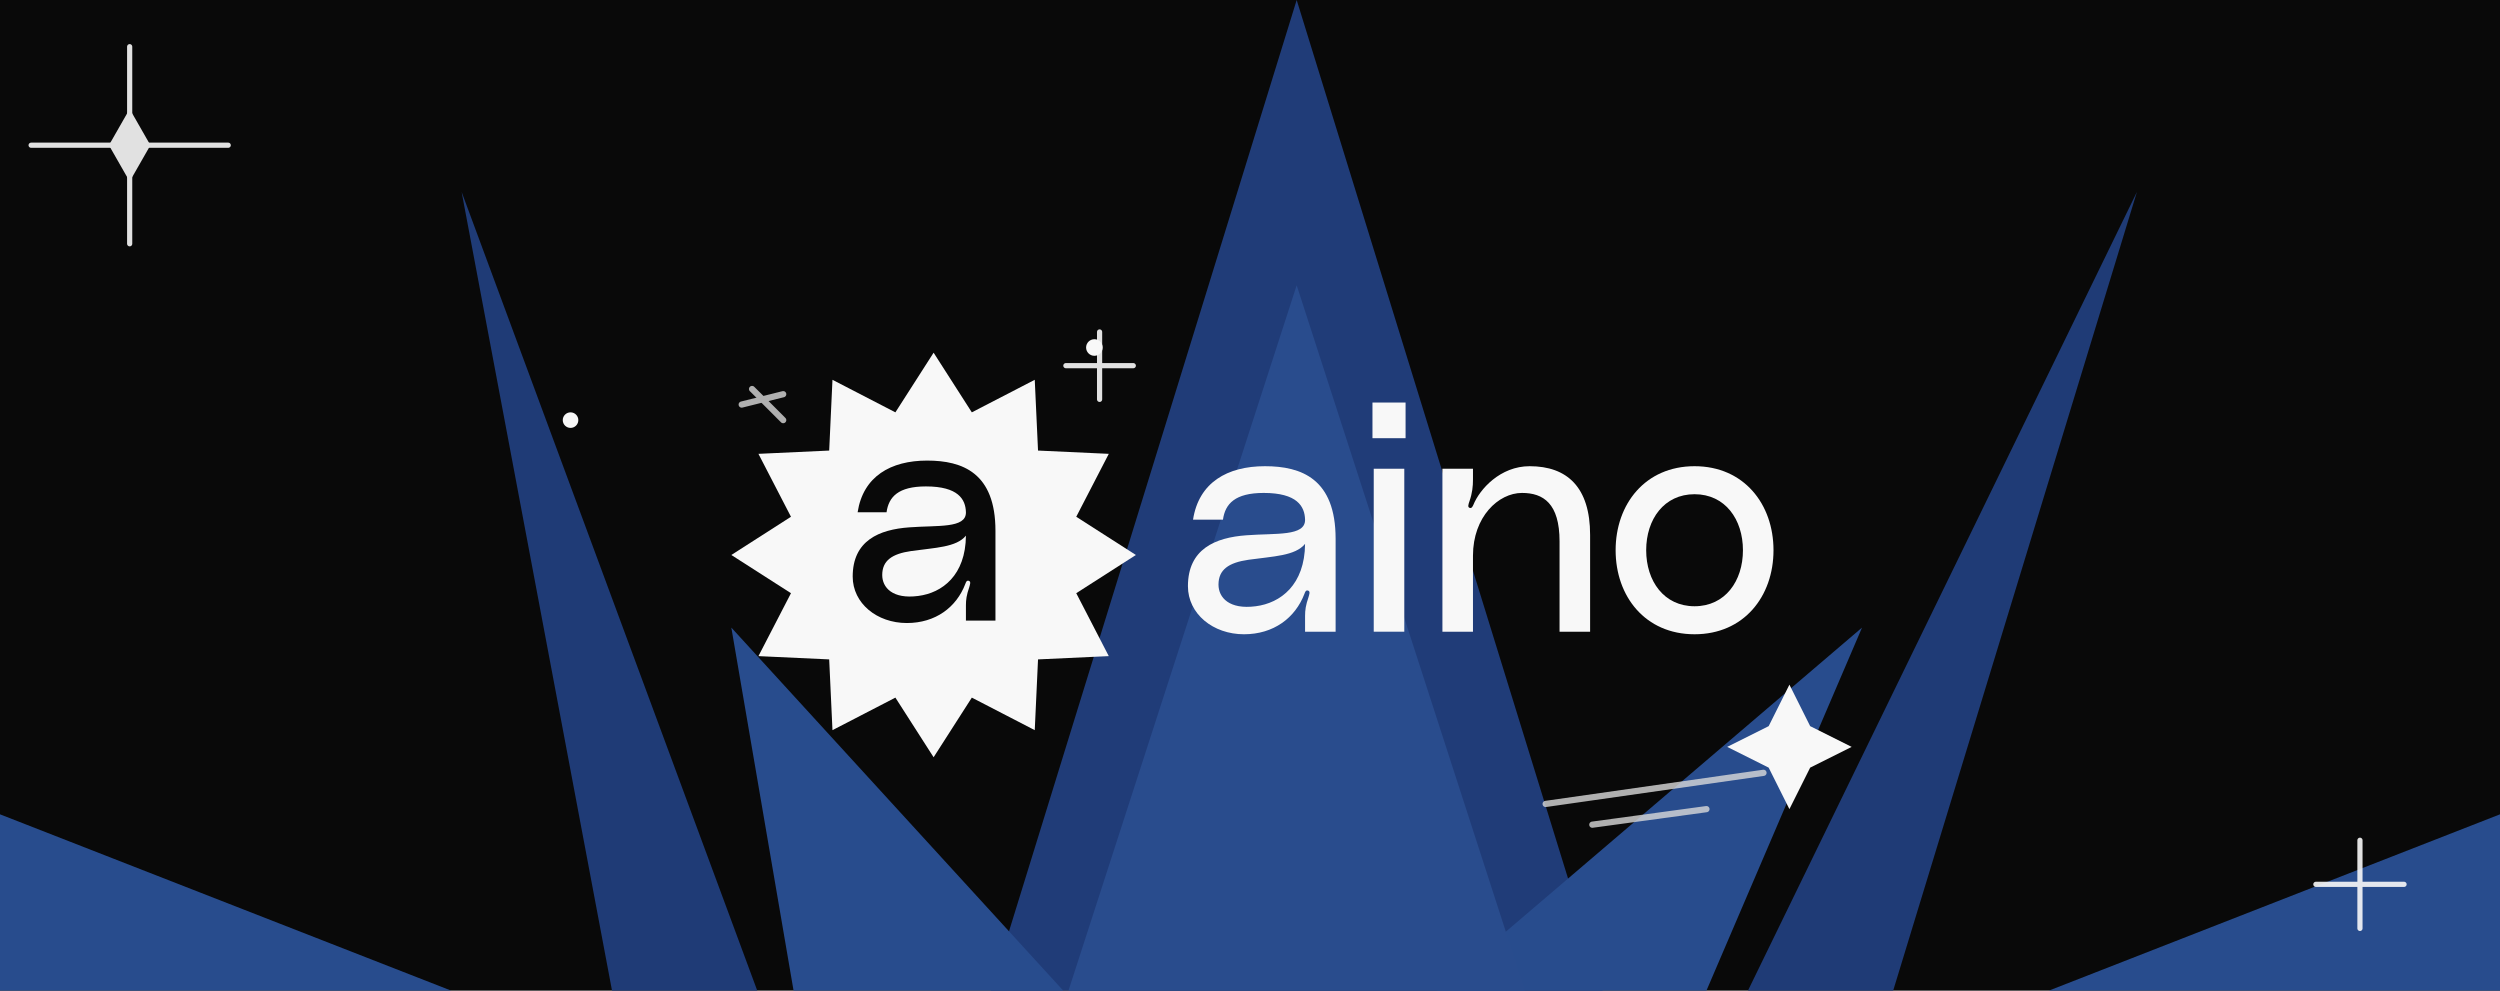
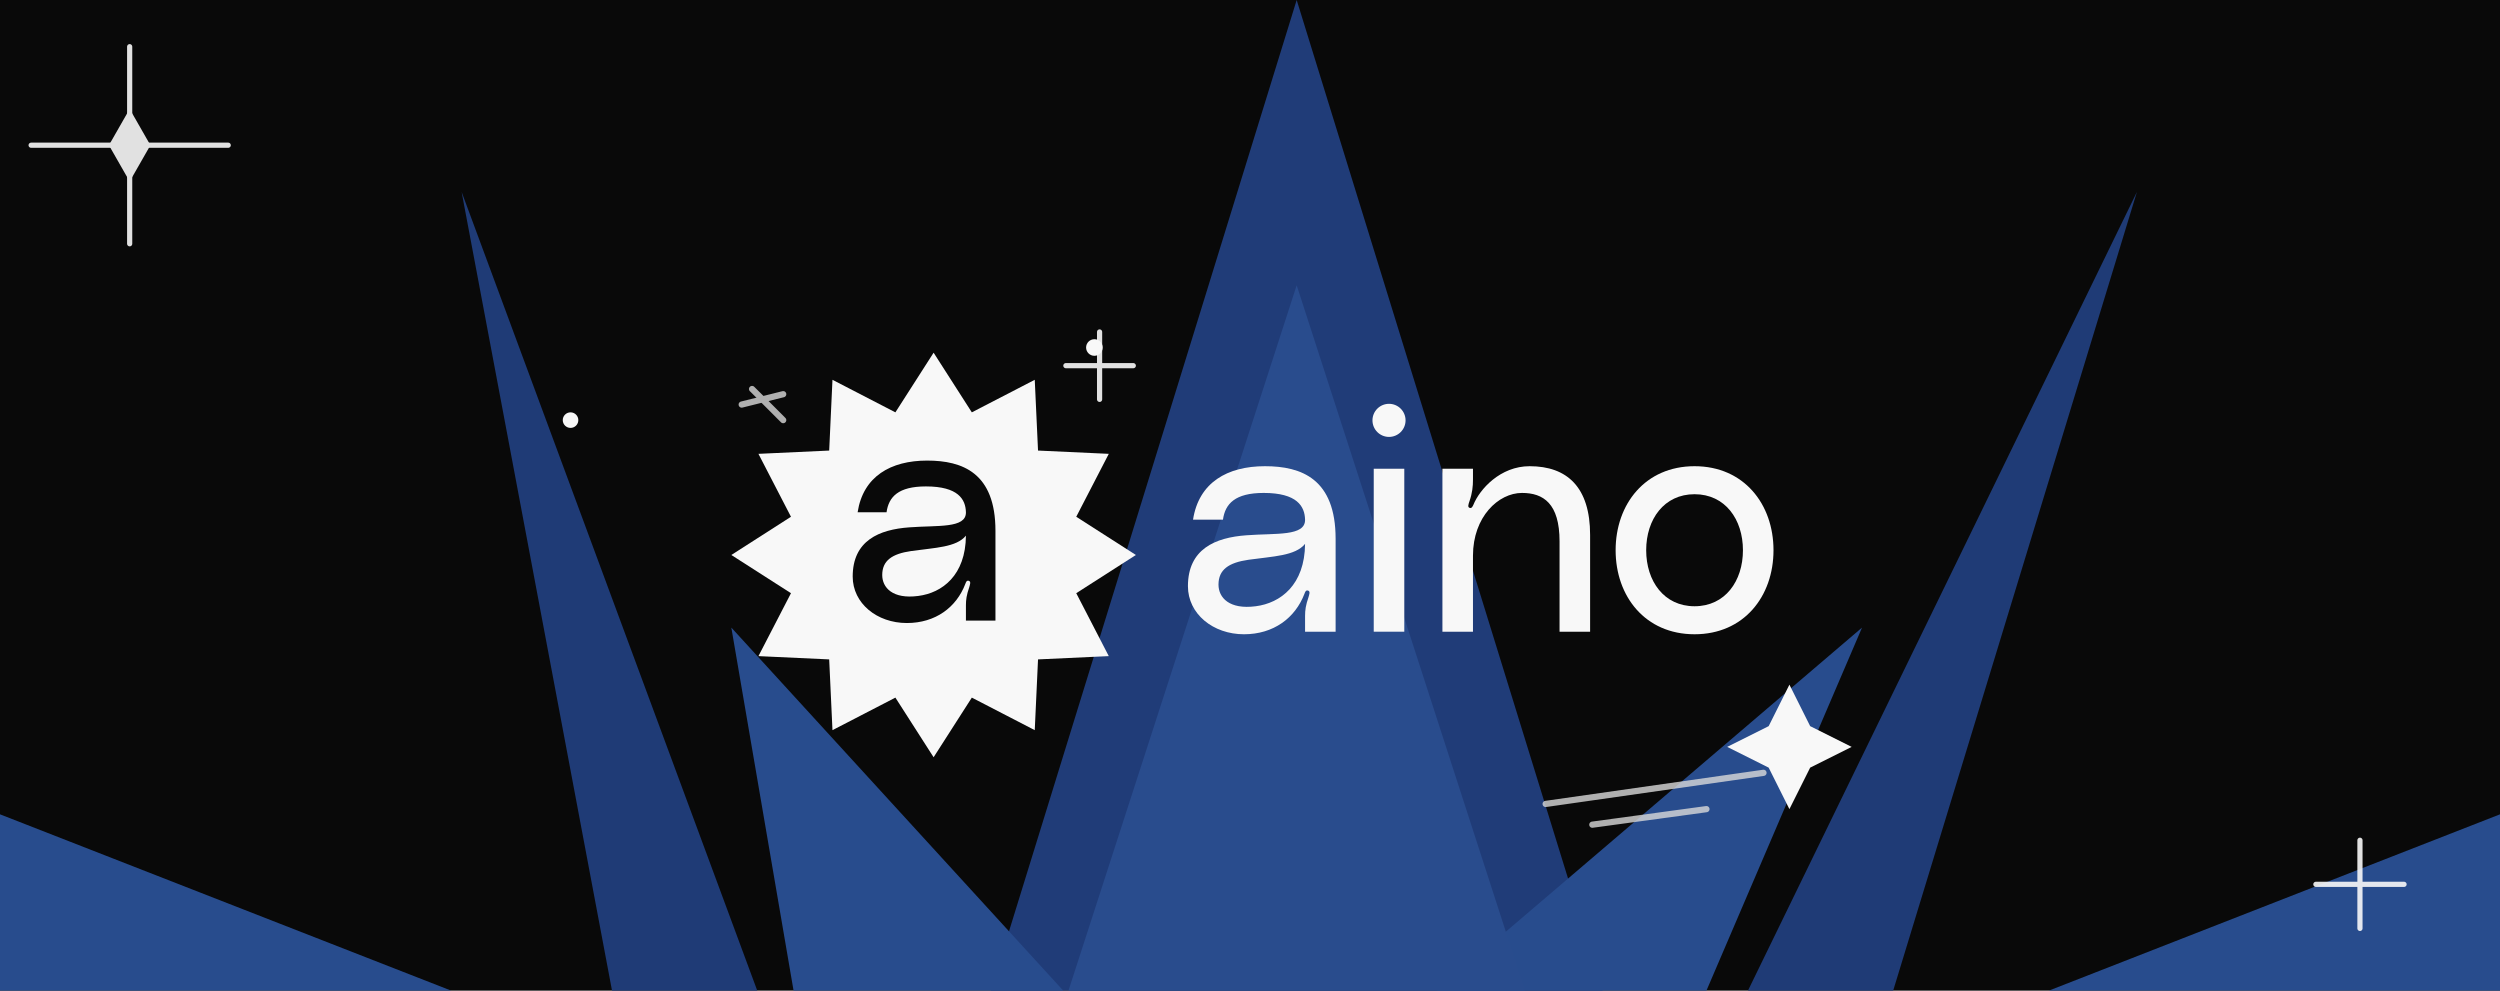
<svg xmlns="http://www.w3.org/2000/svg" width="482" height="191" viewBox="0 0 482 191" fill="none">
  <rect width="482" height="191" fill="#090909" />
  <path d="M250 0L309 191H191L250 0Z" fill="#203C78" />
  <path d="M89 37L146 191H118L89 37Z" fill="#1F3B76" />
  <path d="M412 37L365 191H337L412 37Z" fill="#1F3B76" />
  <path d="M0 157L87 191H0V157Z" fill="#284C8D" />
  <path d="M482 157L395 191H482V157Z" fill="#284C8D" />
  <path d="M141 121L205 191H153L141 121Z" fill="#284C8D" />
  <path d="M359 121L329 191H277L359 121Z" fill="#284C8D" />
  <path d="M250 55L294 191H206L250 55Z" fill="#294C8D" />
  <g stroke="#F8F8F8" stroke-width="1" stroke-linecap="round" opacity="0.9">
    <path d="M25 9V47" />
    <path d="M6 28H44" />
    <path d="M25 21L29 28L25 35L21 28L25 21Z" fill="#F8F8F8" stroke="none" />
    <path d="M455 162V179" />
    <path d="M446.5 170.5H463.5" />
    <path d="M212 64V77" />
    <path d="M205.5 70.5H218.5" />
  </g>
  <g fill="#F8F8F8">
    <circle cx="110" cy="81" r="1.5" />
    <circle cx="211" cy="67" r="1.6" />
    <path d="M345 132L349 140L357 144L349 148L345 156L341 148L333 144L341 140L345 132Z" />
  </g>
  <g stroke="#D9D9D9" stroke-width="1.2" stroke-linecap="round" opacity="0.8">
    <path d="M298 155L340 149" />
    <path d="M307 159L329 156" />
    <path d="M145 75L151 81" />
    <path d="M143 78L151 76" />
  </g>
  <g transform="translate(141 68) scale(2.6)">
    <path d="M15 0L17.834 4.423L22.5 2.01L22.743 7.257L27.99 7.5L25.577 12.166L30 15L25.577 17.834L27.99 22.5L22.743 22.743L22.5 27.99L17.834 25.577L15 30L12.166 25.577L7.5 27.99L7.257 22.743L2.01 22.5L4.423 17.834L0 15L4.423 12.166L2.01 7.5L7.257 7.257L7.5 2.01L12.166 4.423L15 0Z" fill="#F8F8F8" />
    <path d="M9 16.601C9 13.932 10.962 13.111 13.198 12.951C15.297 12.791 17.419 13.042 17.396 11.833C17.373 10.875 16.826 9.916 14.43 9.916C12.377 9.916 11.669 10.692 11.51 11.833H9.365C9.776 9.164 11.829 8 14.521 8C17.145 8 19.586 8.913 19.586 13.202V19.864H17.396V18.746C17.396 18.312 17.442 17.97 17.647 17.377C17.692 17.194 17.784 16.989 17.624 16.921C17.442 16.852 17.396 17.035 17.35 17.149C16.689 18.883 15.137 20.046 13.015 20.046C10.802 20.046 9 18.586 9 16.601ZM17.396 13.567C16.689 14.434 15.114 14.457 13.335 14.708C11.92 14.913 11.19 15.415 11.19 16.487C11.19 17.422 11.966 18.29 13.86 18.038C15.639 17.81 17.373 16.51 17.396 13.567Z" fill="#090909" />
    <path d="M71.427 8.417C75.086 8.417 77.281 11.226 77.281 14.648C77.281 18.07 75.086 20.879 71.427 20.879C67.769 20.879 65.574 18.07 65.574 14.648C65.574 11.226 67.769 8.417 71.427 8.417ZM71.427 18.802C73.693 18.802 75.015 16.937 75.015 14.648C75.015 12.358 73.693 10.494 71.427 10.494C69.162 10.494 67.84 12.358 67.84 14.648C67.84 16.937 69.162 18.802 71.427 18.802Z" fill="#F8F8F8" />
    <path d="M59.197 8.417C61.982 8.417 63.682 9.975 63.682 13.515V20.69H61.416V13.987C61.416 11.178 60.212 10.399 58.631 10.399C56.884 10.399 54.996 12.17 54.996 15.049V20.69H52.73V8.606H54.996V9.408C54.996 9.904 54.949 10.399 54.737 11.013C54.666 11.226 54.571 11.462 54.76 11.509C54.902 11.556 54.973 11.391 55.02 11.296C55.492 10.116 57.026 8.417 59.197 8.417Z" fill="#F8F8F8" />
-     <path d="M47.543 6.34V3.696H49.998V6.34H47.543ZM47.637 8.605H49.903V20.689H47.637V8.605Z" fill="#F8F8F8" />
+     <circle cx="48.77" cy="5.018" r="1.227" fill="#F8F8F8" />
+     <path d="M47.637 8.605H49.903V20.689H47.637V8.605Z" fill="#F8F8F8" />
    <path d="M33.859 17.315C33.859 14.553 35.889 13.704 38.202 13.539C40.373 13.373 42.568 13.633 42.545 12.382C42.521 11.391 41.955 10.399 39.477 10.399C37.352 10.399 36.621 11.202 36.456 12.382H34.237C34.662 9.621 36.786 8.417 39.571 8.417C42.285 8.417 44.81 9.361 44.81 13.798V20.69H42.545V19.533C42.545 19.085 42.592 18.731 42.804 18.117C42.852 17.928 42.946 17.716 42.781 17.645C42.592 17.574 42.545 17.763 42.498 17.881C41.813 19.675 40.208 20.879 38.013 20.879C35.724 20.879 33.859 19.368 33.859 17.315ZM42.545 14.176C41.813 15.073 40.185 15.096 38.344 15.356C36.88 15.568 36.125 16.087 36.125 17.197C36.125 18.164 36.928 19.061 38.886 18.802C40.727 18.566 42.521 17.22 42.545 14.176Z" fill="#F8F8F8" />
  </g>
</svg>
